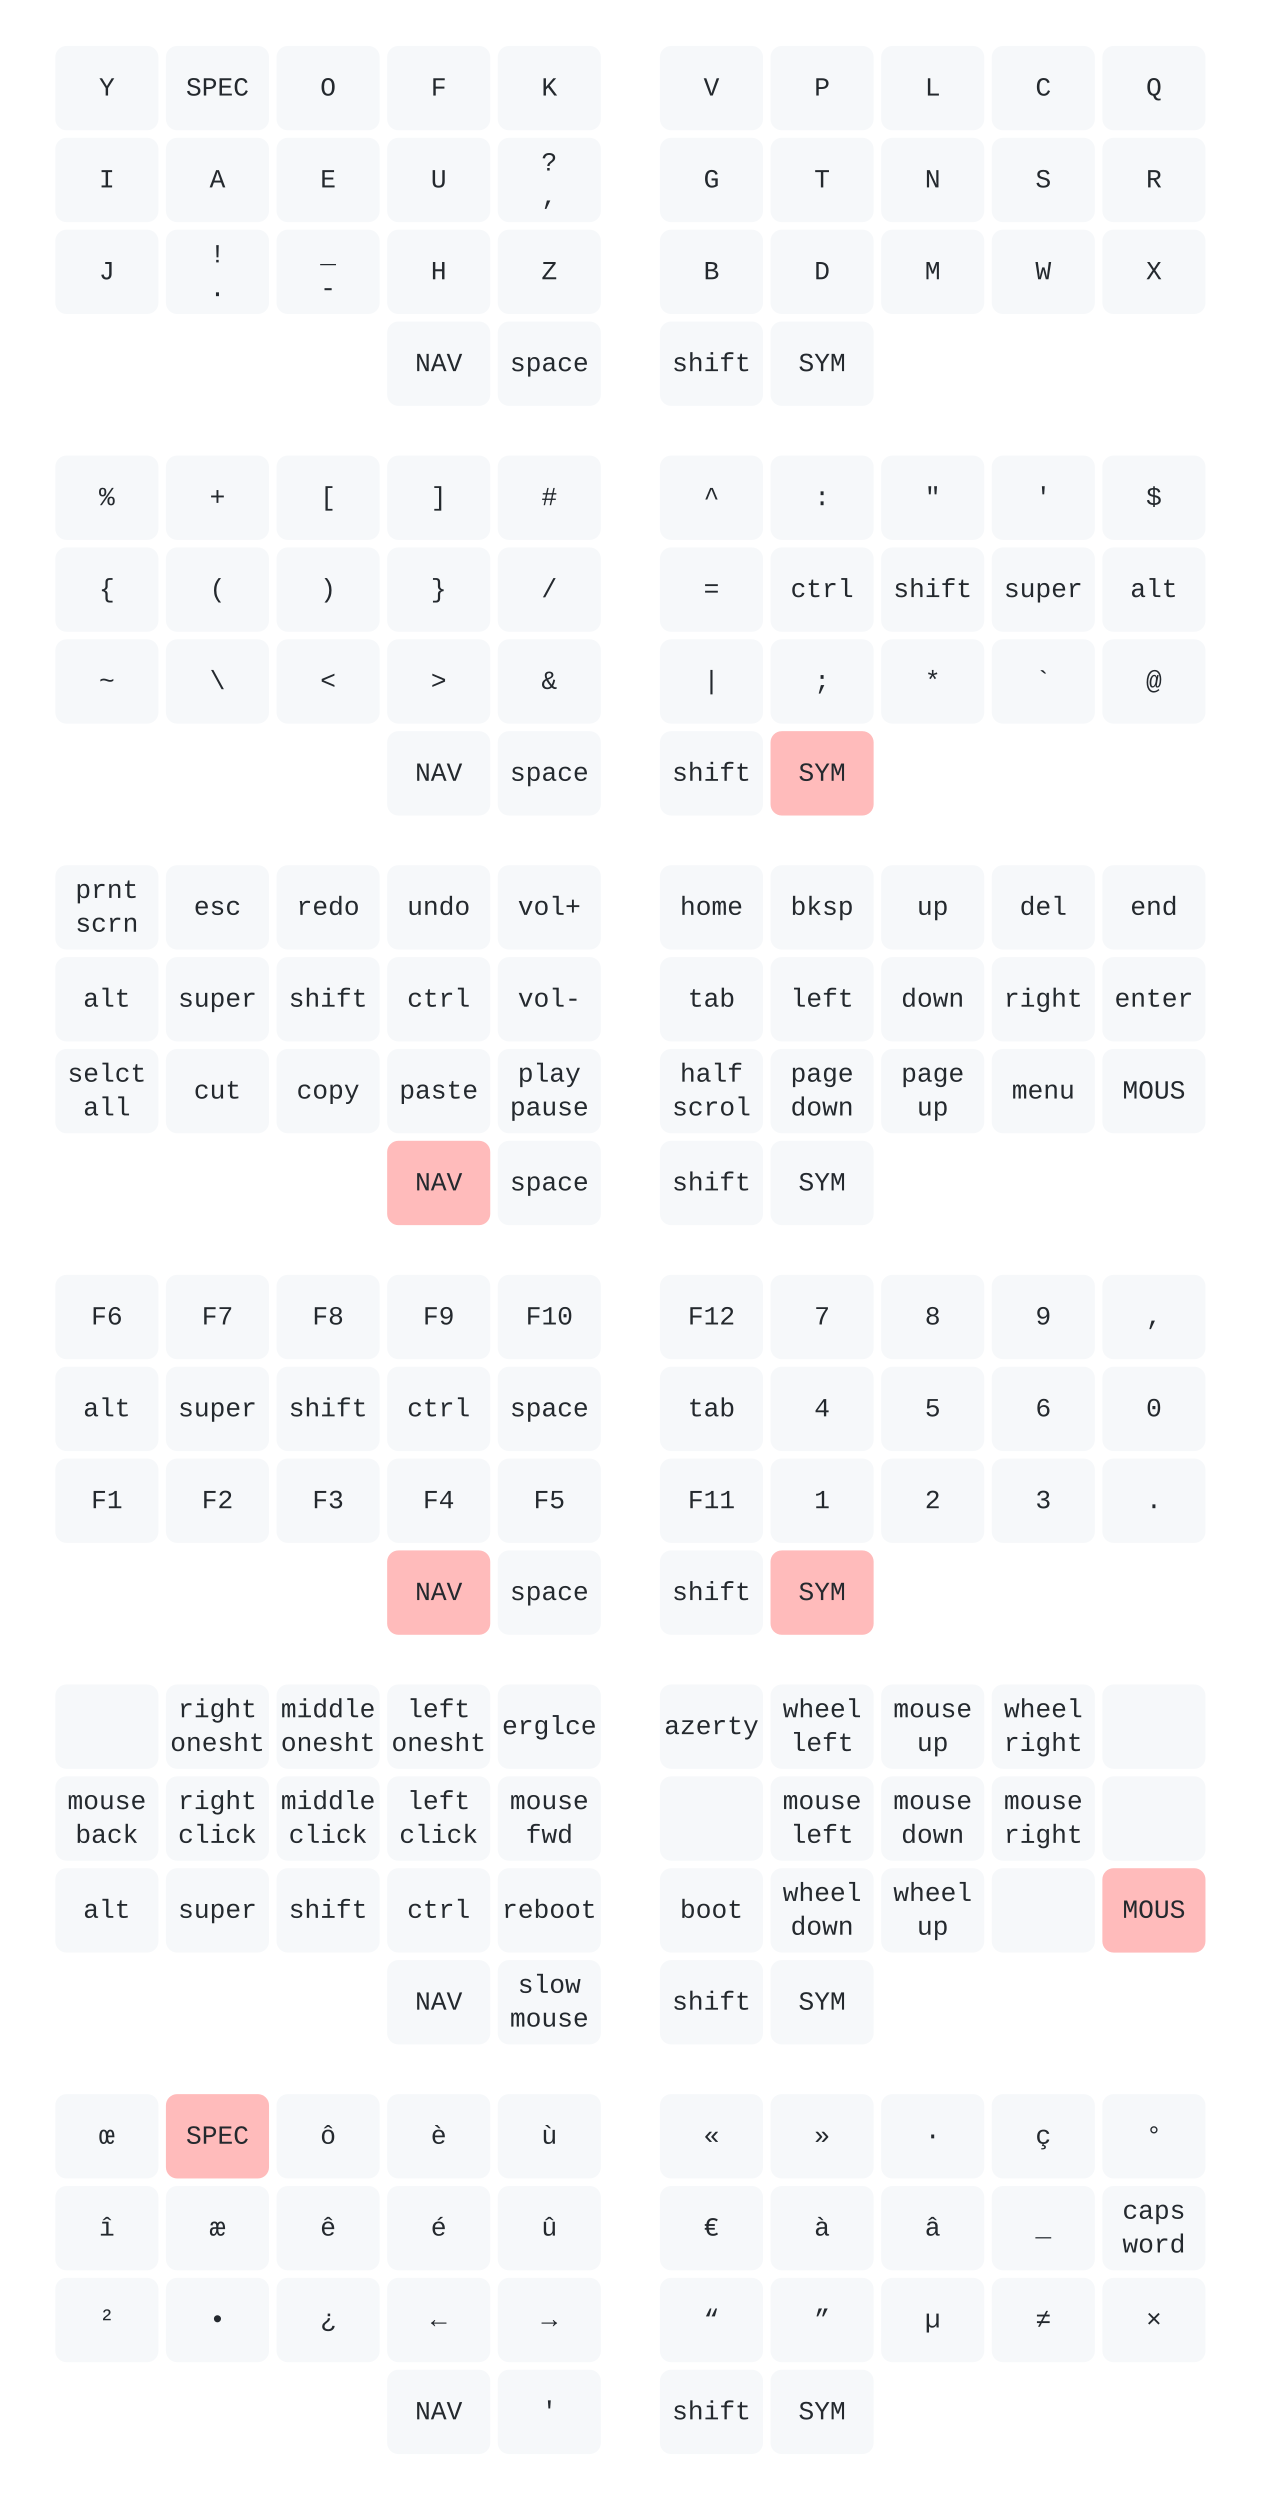
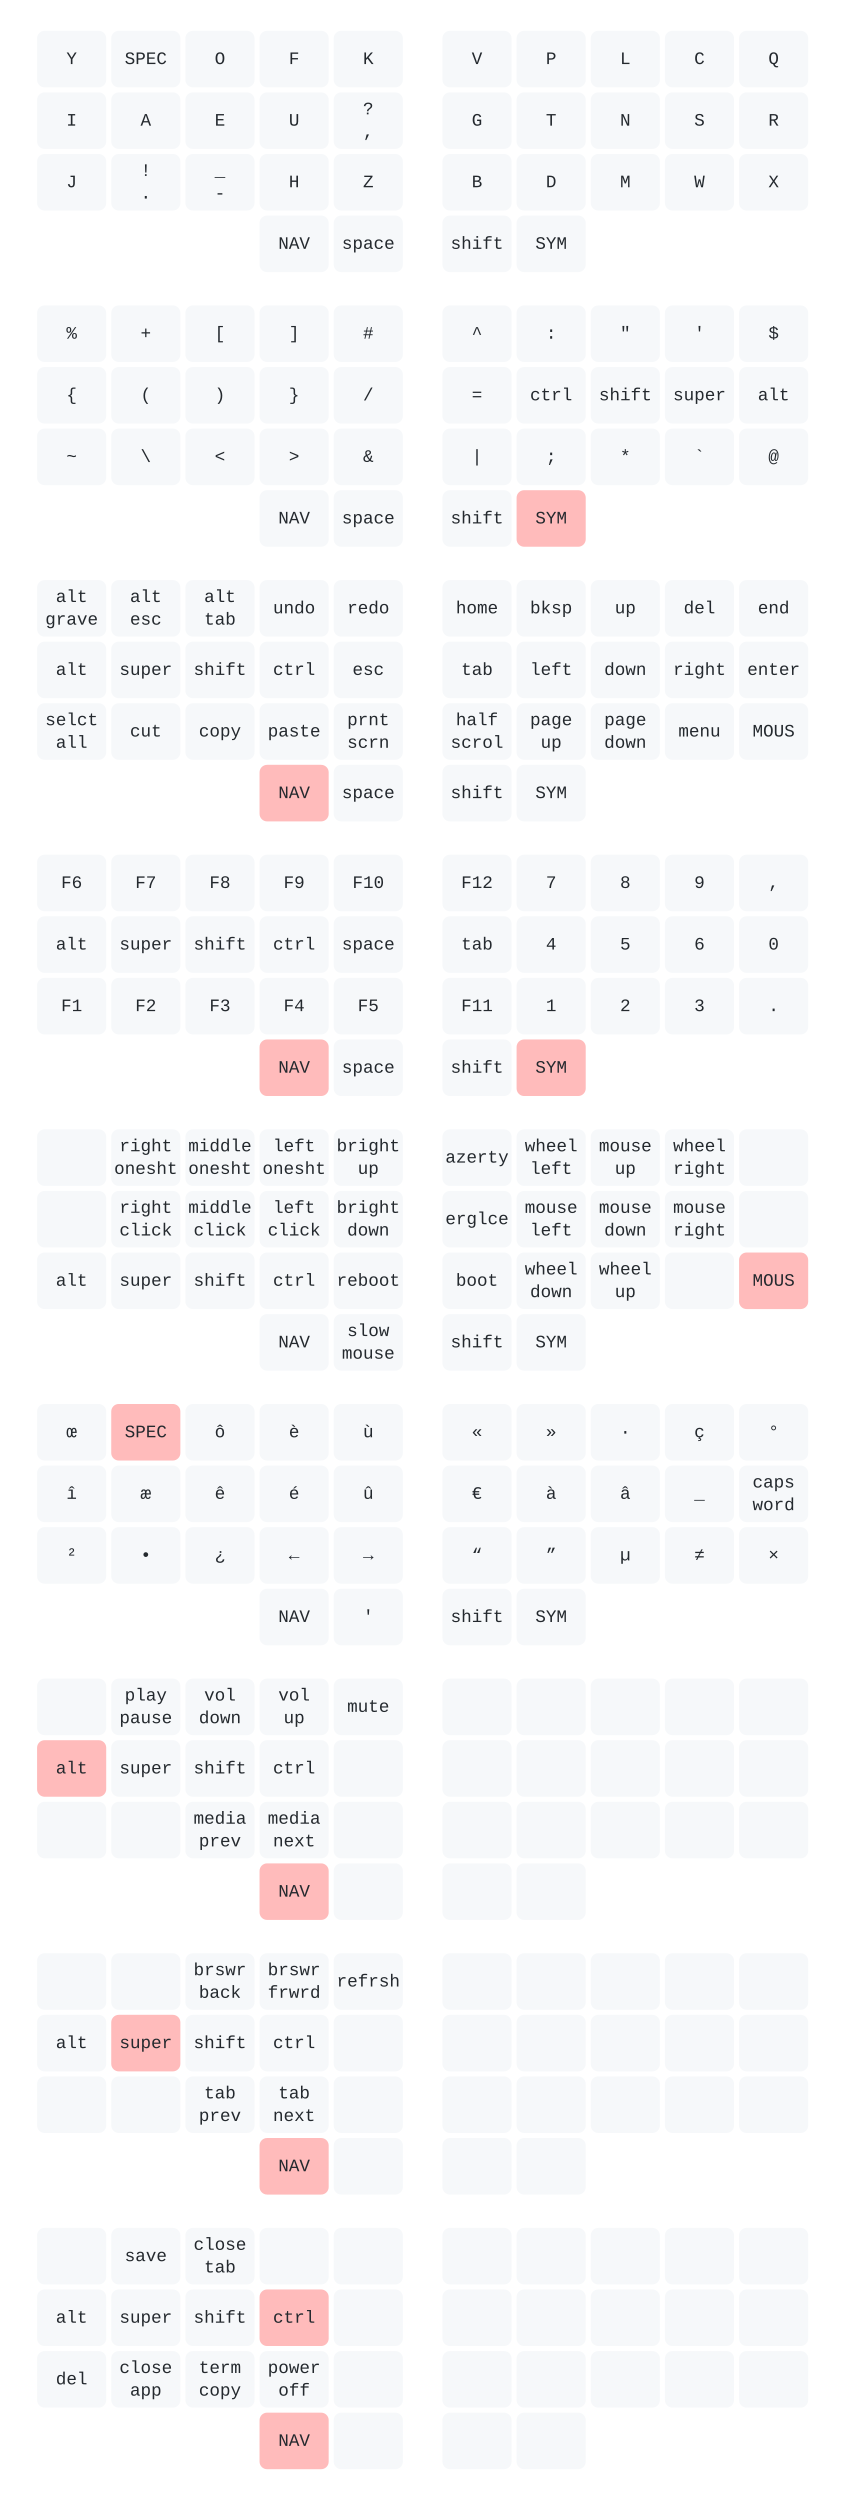
- <svg xmlns="http://www.w3.org/2000/svg" width="672.5" height="1333.5" viewBox="0 0 672.5 1333.5">
+ <svg xmlns="http://www.w3.org/2000/svg" width="672.5" height="1989.0" viewBox="0 0 672.5 1989.0">
  <style>
    svg {
        font-family: SFMono-Regular,Consolas,Liberation Mono,Menlo,monospace;
        font-size: 14px;
        font-kerning: normal;
        text-rendering: optimizeLegibility;
        fill: #24292e;
    }

    rect {
        fill: #f6f8fa;
    }

    .held {
        fill: #fbb;
    }
</style>
  <rect rx="6" ry="6" x="29.5" y="24.5" width="55" height="45" class="" />
  <text text-anchor="middle" dominant-baseline="middle" x="57.0" y="47.0">Y</text>
  <rect rx="6" ry="6" x="88.5" y="24.5" width="55" height="45" class="" />
  <text text-anchor="middle" dominant-baseline="middle" x="116.0" y="47.0">SPEC</text>
  <rect rx="6" ry="6" x="147.5" y="24.5" width="55" height="45" class="" />
  <text text-anchor="middle" dominant-baseline="middle" x="175.0" y="47.0">O</text>
  <rect rx="6" ry="6" x="206.5" y="24.5" width="55" height="45" class="" />
  <text text-anchor="middle" dominant-baseline="middle" x="234.0" y="47.0">F</text>
  <rect rx="6" ry="6" x="265.5" y="24.5" width="55" height="45" class="" />
  <text text-anchor="middle" dominant-baseline="middle" x="293.0" y="47.0">K</text>
  <rect rx="6" ry="6" x="29.5" y="73.5" width="55" height="45" class="" />
  <text text-anchor="middle" dominant-baseline="middle" x="57.0" y="96.0">I</text>
  <rect rx="6" ry="6" x="88.5" y="73.5" width="55" height="45" class="" />
  <text text-anchor="middle" dominant-baseline="middle" x="116.0" y="96.0">A</text>
  <rect rx="6" ry="6" x="147.5" y="73.5" width="55" height="45" class="" />
  <text text-anchor="middle" dominant-baseline="middle" x="175.0" y="96.0">E</text>
  <rect rx="6" ry="6" x="206.5" y="73.5" width="55" height="45" class="" />
  <text text-anchor="middle" dominant-baseline="middle" x="234.0" y="96.0">U</text>
  <rect rx="6" ry="6" x="265.5" y="73.5" width="55" height="45" class="" />
  <text text-anchor="middle" dominant-baseline="middle" x="293.0" y="87.0">?</text>
  <text text-anchor="middle" dominant-baseline="middle" x="293.0" y="105.0">,</text>
  <rect rx="6" ry="6" x="29.5" y="122.5" width="55" height="45" class="" />
  <text text-anchor="middle" dominant-baseline="middle" x="57.0" y="145.0">J</text>
  <rect rx="6" ry="6" x="88.5" y="122.5" width="55" height="45" class="" />
  <text text-anchor="middle" dominant-baseline="middle" x="116.0" y="136.0">!</text>
  <text text-anchor="middle" dominant-baseline="middle" x="116.0" y="154.0">.</text>
  <rect rx="6" ry="6" x="147.5" y="122.5" width="55" height="45" class="" />
  <text text-anchor="middle" dominant-baseline="middle" x="175.0" y="136.0">_</text>
  <text text-anchor="middle" dominant-baseline="middle" x="175.0" y="154.0">-</text>
  <rect rx="6" ry="6" x="206.5" y="122.5" width="55" height="45" class="" />
  <text text-anchor="middle" dominant-baseline="middle" x="234.0" y="145.0">H</text>
  <rect rx="6" ry="6" x="265.5" y="122.5" width="55" height="45" class="" />
  <text text-anchor="middle" dominant-baseline="middle" x="293.0" y="145.0">Z</text>
  <rect rx="6" ry="6" x="352.0" y="24.5" width="55" height="45" class="" />
  <text text-anchor="middle" dominant-baseline="middle" x="379.5" y="47.0">V</text>
  <rect rx="6" ry="6" x="411.0" y="24.5" width="55" height="45" class="" />
  <text text-anchor="middle" dominant-baseline="middle" x="438.5" y="47.0">P</text>
  <rect rx="6" ry="6" x="470.0" y="24.5" width="55" height="45" class="" />
  <text text-anchor="middle" dominant-baseline="middle" x="497.5" y="47.0">L</text>
  <rect rx="6" ry="6" x="529.0" y="24.5" width="55" height="45" class="" />
  <text text-anchor="middle" dominant-baseline="middle" x="556.5" y="47.0">C</text>
  <rect rx="6" ry="6" x="588.0" y="24.5" width="55" height="45" class="" />
  <text text-anchor="middle" dominant-baseline="middle" x="615.5" y="47.0">Q</text>
  <rect rx="6" ry="6" x="352.0" y="73.5" width="55" height="45" class="" />
  <text text-anchor="middle" dominant-baseline="middle" x="379.5" y="96.0">G</text>
  <rect rx="6" ry="6" x="411.0" y="73.5" width="55" height="45" class="" />
  <text text-anchor="middle" dominant-baseline="middle" x="438.5" y="96.0">T</text>
  <rect rx="6" ry="6" x="470.0" y="73.5" width="55" height="45" class="" />
  <text text-anchor="middle" dominant-baseline="middle" x="497.5" y="96.0">N</text>
  <rect rx="6" ry="6" x="529.0" y="73.5" width="55" height="45" class="" />
  <text text-anchor="middle" dominant-baseline="middle" x="556.5" y="96.0">S</text>
  <rect rx="6" ry="6" x="588.0" y="73.5" width="55" height="45" class="" />
  <text text-anchor="middle" dominant-baseline="middle" x="615.5" y="96.0">R</text>
  <rect rx="6" ry="6" x="352.0" y="122.5" width="55" height="45" class="" />
  <text text-anchor="middle" dominant-baseline="middle" x="379.5" y="145.0">B</text>
  <rect rx="6" ry="6" x="411.0" y="122.5" width="55" height="45" class="" />
  <text text-anchor="middle" dominant-baseline="middle" x="438.5" y="145.0">D</text>
  <rect rx="6" ry="6" x="470.0" y="122.5" width="55" height="45" class="" />
  <text text-anchor="middle" dominant-baseline="middle" x="497.5" y="145.0">M</text>
  <rect rx="6" ry="6" x="529.0" y="122.5" width="55" height="45" class="" />
  <text text-anchor="middle" dominant-baseline="middle" x="556.5" y="145.0">W</text>
  <rect rx="6" ry="6" x="588.0" y="122.5" width="55" height="45" class="" />
  <text text-anchor="middle" dominant-baseline="middle" x="615.5" y="145.0">X</text>
  <rect rx="6" ry="6" x="206.5" y="171.5" width="55" height="45" class="" />
  <text text-anchor="middle" dominant-baseline="middle" x="234.0" y="194.0">NAV</text>
  <rect rx="6" ry="6" x="265.5" y="171.5" width="55" height="45" class="" />
  <text text-anchor="middle" dominant-baseline="middle" x="293.0" y="194.0">space</text>
  <rect rx="6" ry="6" x="352.0" y="171.5" width="55" height="45" class="" />
  <text text-anchor="middle" dominant-baseline="middle" x="379.5" y="194.0">shift</text>
  <rect rx="6" ry="6" x="411.0" y="171.5" width="55" height="45" class="" />
  <text text-anchor="middle" dominant-baseline="middle" x="438.5" y="194.0">SYM</text>
  <rect rx="6" ry="6" x="29.5" y="243.0" width="55" height="45" class="" />
  <text text-anchor="middle" dominant-baseline="middle" x="57.0" y="265.5">%</text>
  <rect rx="6" ry="6" x="88.5" y="243.0" width="55" height="45" class="" />
  <text text-anchor="middle" dominant-baseline="middle" x="116.0" y="265.5">+</text>
  <rect rx="6" ry="6" x="147.5" y="243.0" width="55" height="45" class="" />
  <text text-anchor="middle" dominant-baseline="middle" x="175.0" y="265.5">[</text>
  <rect rx="6" ry="6" x="206.5" y="243.0" width="55" height="45" class="" />
  <text text-anchor="middle" dominant-baseline="middle" x="234.0" y="265.5">]</text>
  <rect rx="6" ry="6" x="265.5" y="243.0" width="55" height="45" class="" />
  <text text-anchor="middle" dominant-baseline="middle" x="293.0" y="265.5">#</text>
  <rect rx="6" ry="6" x="29.5" y="292.0" width="55" height="45" class="" />
  <text text-anchor="middle" dominant-baseline="middle" x="57.0" y="314.5">{</text>
  <rect rx="6" ry="6" x="88.5" y="292.0" width="55" height="45" class="" />
  <text text-anchor="middle" dominant-baseline="middle" x="116.0" y="314.5">(</text>
  <rect rx="6" ry="6" x="147.5" y="292.0" width="55" height="45" class="" />
  <text text-anchor="middle" dominant-baseline="middle" x="175.0" y="314.5">)</text>
  <rect rx="6" ry="6" x="206.5" y="292.0" width="55" height="45" class="" />
  <text text-anchor="middle" dominant-baseline="middle" x="234.0" y="314.5">}</text>
  <rect rx="6" ry="6" x="265.5" y="292.0" width="55" height="45" class="" />
  <text text-anchor="middle" dominant-baseline="middle" x="293.0" y="314.5">/</text>
  <rect rx="6" ry="6" x="29.5" y="341.0" width="55" height="45" class="" />
  <text text-anchor="middle" dominant-baseline="middle" x="57.0" y="363.5">~</text>
  <rect rx="6" ry="6" x="88.5" y="341.0" width="55" height="45" class="" />
  <text text-anchor="middle" dominant-baseline="middle" x="116.0" y="363.5">\</text>
  <rect rx="6" ry="6" x="147.5" y="341.0" width="55" height="45" class="" />
  <text text-anchor="middle" dominant-baseline="middle" x="175.0" y="363.5">&lt;</text>
  <rect rx="6" ry="6" x="206.5" y="341.0" width="55" height="45" class="" />
  <text text-anchor="middle" dominant-baseline="middle" x="234.0" y="363.5">&gt;</text>
  <rect rx="6" ry="6" x="265.5" y="341.0" width="55" height="45" class="" />
  <text text-anchor="middle" dominant-baseline="middle" x="293.0" y="363.5">&amp;</text>
  <rect rx="6" ry="6" x="352.0" y="243.0" width="55" height="45" class="" />
  <text text-anchor="middle" dominant-baseline="middle" x="379.5" y="265.5">^</text>
  <rect rx="6" ry="6" x="411.0" y="243.0" width="55" height="45" class="" />
  <text text-anchor="middle" dominant-baseline="middle" x="438.5" y="265.5">:</text>
  <rect rx="6" ry="6" x="470.0" y="243.0" width="55" height="45" class="" />
  <text text-anchor="middle" dominant-baseline="middle" x="497.5" y="265.5">"</text>
  <rect rx="6" ry="6" x="529.0" y="243.0" width="55" height="45" class="" />
  <text text-anchor="middle" dominant-baseline="middle" x="556.5" y="265.5">'</text>
  <rect rx="6" ry="6" x="588.0" y="243.0" width="55" height="45" class="" />
  <text text-anchor="middle" dominant-baseline="middle" x="615.5" y="265.5">$</text>
  <rect rx="6" ry="6" x="352.0" y="292.0" width="55" height="45" class="" />
  <text text-anchor="middle" dominant-baseline="middle" x="379.5" y="314.5">=</text>
  <rect rx="6" ry="6" x="411.0" y="292.0" width="55" height="45" class="" />
  <text text-anchor="middle" dominant-baseline="middle" x="438.5" y="314.5">ctrl</text>
  <rect rx="6" ry="6" x="470.0" y="292.0" width="55" height="45" class="" />
  <text text-anchor="middle" dominant-baseline="middle" x="497.5" y="314.5">shift</text>
  <rect rx="6" ry="6" x="529.0" y="292.0" width="55" height="45" class="" />
  <text text-anchor="middle" dominant-baseline="middle" x="556.5" y="314.5">super</text>
  <rect rx="6" ry="6" x="588.0" y="292.0" width="55" height="45" class="" />
  <text text-anchor="middle" dominant-baseline="middle" x="615.5" y="314.5">alt</text>
  <rect rx="6" ry="6" x="352.0" y="341.0" width="55" height="45" class="" />
  <text text-anchor="middle" dominant-baseline="middle" x="379.5" y="363.5">|</text>
  <rect rx="6" ry="6" x="411.0" y="341.0" width="55" height="45" class="" />
  <text text-anchor="middle" dominant-baseline="middle" x="438.5" y="363.5">;</text>
  <rect rx="6" ry="6" x="470.0" y="341.0" width="55" height="45" class="" />
  <text text-anchor="middle" dominant-baseline="middle" x="497.5" y="363.5">*</text>
  <rect rx="6" ry="6" x="529.0" y="341.0" width="55" height="45" class="" />
  <text text-anchor="middle" dominant-baseline="middle" x="556.5" y="363.5">`</text>
  <rect rx="6" ry="6" x="588.0" y="341.0" width="55" height="45" class="" />
  <text text-anchor="middle" dominant-baseline="middle" x="615.5" y="363.5">@</text>
  <rect rx="6" ry="6" x="206.5" y="390.0" width="55" height="45" class="" />
  <text text-anchor="middle" dominant-baseline="middle" x="234.0" y="412.5">NAV</text>
  <rect rx="6" ry="6" x="265.5" y="390.0" width="55" height="45" class="" />
  <text text-anchor="middle" dominant-baseline="middle" x="293.0" y="412.5">space</text>
  <rect rx="6" ry="6" x="352.0" y="390.0" width="55" height="45" class="" />
  <text text-anchor="middle" dominant-baseline="middle" x="379.5" y="412.5">shift</text>
  <rect rx="6" ry="6" x="411.0" y="390.0" width="55" height="45" class="held" />
  <text text-anchor="middle" dominant-baseline="middle" x="438.5" y="412.5">SYM</text>
  <rect rx="6" ry="6" x="29.5" y="461.5" width="55" height="45" class="" />
-   <text text-anchor="middle" dominant-baseline="middle" x="57.0" y="475.0">prnt</text>
-   <text text-anchor="middle" dominant-baseline="middle" x="57.0" y="493.0">scrn</text>
+   <text text-anchor="middle" dominant-baseline="middle" x="57.0" y="475.0">alt</text>
+   <text text-anchor="middle" dominant-baseline="middle" x="57.0" y="493.0">grave</text>
  <rect rx="6" ry="6" x="88.5" y="461.5" width="55" height="45" class="" />
-   <text text-anchor="middle" dominant-baseline="middle" x="116.0" y="484.0">esc</text>
+   <text text-anchor="middle" dominant-baseline="middle" x="116.0" y="475.0">alt</text>
+   <text text-anchor="middle" dominant-baseline="middle" x="116.0" y="493.0">esc</text>
  <rect rx="6" ry="6" x="147.5" y="461.5" width="55" height="45" class="" />
-   <text text-anchor="middle" dominant-baseline="middle" x="175.0" y="484.0">redo</text>
+   <text text-anchor="middle" dominant-baseline="middle" x="175.0" y="475.0">alt</text>
+   <text text-anchor="middle" dominant-baseline="middle" x="175.0" y="493.0">tab</text>
  <rect rx="6" ry="6" x="206.5" y="461.5" width="55" height="45" class="" />
  <text text-anchor="middle" dominant-baseline="middle" x="234.0" y="484.0">undo</text>
  <rect rx="6" ry="6" x="265.5" y="461.5" width="55" height="45" class="" />
-   <text text-anchor="middle" dominant-baseline="middle" x="293.0" y="484.0">vol+</text>
+   <text text-anchor="middle" dominant-baseline="middle" x="293.0" y="484.0">redo</text>
  <rect rx="6" ry="6" x="29.5" y="510.5" width="55" height="45" class="" />
  <text text-anchor="middle" dominant-baseline="middle" x="57.0" y="533.0">alt</text>
  <rect rx="6" ry="6" x="88.5" y="510.5" width="55" height="45" class="" />
  <text text-anchor="middle" dominant-baseline="middle" x="116.0" y="533.0">super</text>
  <rect rx="6" ry="6" x="147.5" y="510.5" width="55" height="45" class="" />
  <text text-anchor="middle" dominant-baseline="middle" x="175.0" y="533.0">shift</text>
  <rect rx="6" ry="6" x="206.5" y="510.5" width="55" height="45" class="" />
  <text text-anchor="middle" dominant-baseline="middle" x="234.0" y="533.0">ctrl</text>
  <rect rx="6" ry="6" x="265.5" y="510.5" width="55" height="45" class="" />
-   <text text-anchor="middle" dominant-baseline="middle" x="293.0" y="533.0">vol-</text>
+   <text text-anchor="middle" dominant-baseline="middle" x="293.0" y="533.0">esc</text>
  <rect rx="6" ry="6" x="29.5" y="559.5" width="55" height="45" class="" />
  <text text-anchor="middle" dominant-baseline="middle" x="57.0" y="573.0">selct</text>
  <text text-anchor="middle" dominant-baseline="middle" x="57.0" y="591.0">all</text>
  <rect rx="6" ry="6" x="88.5" y="559.5" width="55" height="45" class="" />
  <text text-anchor="middle" dominant-baseline="middle" x="116.0" y="582.0">cut</text>
  <rect rx="6" ry="6" x="147.5" y="559.5" width="55" height="45" class="" />
  <text text-anchor="middle" dominant-baseline="middle" x="175.0" y="582.0">copy</text>
  <rect rx="6" ry="6" x="206.5" y="559.5" width="55" height="45" class="" />
  <text text-anchor="middle" dominant-baseline="middle" x="234.0" y="582.0">paste</text>
  <rect rx="6" ry="6" x="265.5" y="559.5" width="55" height="45" class="" />
-   <text text-anchor="middle" dominant-baseline="middle" x="293.0" y="573.0">play</text>
-   <text text-anchor="middle" dominant-baseline="middle" x="293.0" y="591.0">pause</text>
+   <text text-anchor="middle" dominant-baseline="middle" x="293.0" y="573.0">prnt</text>
+   <text text-anchor="middle" dominant-baseline="middle" x="293.0" y="591.0">scrn</text>
  <rect rx="6" ry="6" x="352.0" y="461.5" width="55" height="45" class="" />
  <text text-anchor="middle" dominant-baseline="middle" x="379.5" y="484.0">home</text>
  <rect rx="6" ry="6" x="411.0" y="461.5" width="55" height="45" class="" />
  <text text-anchor="middle" dominant-baseline="middle" x="438.5" y="484.0">bksp</text>
  <rect rx="6" ry="6" x="470.0" y="461.5" width="55" height="45" class="" />
  <text text-anchor="middle" dominant-baseline="middle" x="497.5" y="484.0">up</text>
  <rect rx="6" ry="6" x="529.0" y="461.5" width="55" height="45" class="" />
  <text text-anchor="middle" dominant-baseline="middle" x="556.5" y="484.0">del</text>
  <rect rx="6" ry="6" x="588.0" y="461.5" width="55" height="45" class="" />
  <text text-anchor="middle" dominant-baseline="middle" x="615.5" y="484.0">end</text>
  <rect rx="6" ry="6" x="352.0" y="510.5" width="55" height="45" class="" />
  <text text-anchor="middle" dominant-baseline="middle" x="379.5" y="533.0">tab</text>
  <rect rx="6" ry="6" x="411.0" y="510.5" width="55" height="45" class="" />
  <text text-anchor="middle" dominant-baseline="middle" x="438.5" y="533.0">left</text>
  <rect rx="6" ry="6" x="470.0" y="510.5" width="55" height="45" class="" />
  <text text-anchor="middle" dominant-baseline="middle" x="497.5" y="533.0">down</text>
  <rect rx="6" ry="6" x="529.0" y="510.5" width="55" height="45" class="" />
  <text text-anchor="middle" dominant-baseline="middle" x="556.5" y="533.0">right</text>
  <rect rx="6" ry="6" x="588.0" y="510.5" width="55" height="45" class="" />
  <text text-anchor="middle" dominant-baseline="middle" x="615.5" y="533.0">enter</text>
  <rect rx="6" ry="6" x="352.0" y="559.5" width="55" height="45" class="" />
  <text text-anchor="middle" dominant-baseline="middle" x="379.5" y="573.0">half</text>
  <text text-anchor="middle" dominant-baseline="middle" x="379.5" y="591.0">scrol</text>
  <rect rx="6" ry="6" x="411.0" y="559.5" width="55" height="45" class="" />
  <text text-anchor="middle" dominant-baseline="middle" x="438.5" y="573.0">page</text>
-   <text text-anchor="middle" dominant-baseline="middle" x="438.5" y="591.0">down</text>
+   <text text-anchor="middle" dominant-baseline="middle" x="438.5" y="591.0">up</text>
  <rect rx="6" ry="6" x="470.0" y="559.5" width="55" height="45" class="" />
  <text text-anchor="middle" dominant-baseline="middle" x="497.5" y="573.0">page</text>
-   <text text-anchor="middle" dominant-baseline="middle" x="497.5" y="591.0">up</text>
+   <text text-anchor="middle" dominant-baseline="middle" x="497.5" y="591.0">down</text>
  <rect rx="6" ry="6" x="529.0" y="559.5" width="55" height="45" class="" />
  <text text-anchor="middle" dominant-baseline="middle" x="556.5" y="582.0">menu</text>
  <rect rx="6" ry="6" x="588.0" y="559.5" width="55" height="45" class="" />
  <text text-anchor="middle" dominant-baseline="middle" x="615.5" y="582.0">MOUS</text>
  <rect rx="6" ry="6" x="206.5" y="608.5" width="55" height="45" class="held" />
  <text text-anchor="middle" dominant-baseline="middle" x="234.0" y="631.0">NAV</text>
  <rect rx="6" ry="6" x="265.5" y="608.5" width="55" height="45" class="" />
  <text text-anchor="middle" dominant-baseline="middle" x="293.0" y="631.0">space</text>
  <rect rx="6" ry="6" x="352.0" y="608.5" width="55" height="45" class="" />
  <text text-anchor="middle" dominant-baseline="middle" x="379.5" y="631.0">shift</text>
  <rect rx="6" ry="6" x="411.0" y="608.5" width="55" height="45" class="" />
  <text text-anchor="middle" dominant-baseline="middle" x="438.5" y="631.0">SYM</text>
  <rect rx="6" ry="6" x="29.5" y="680.0" width="55" height="45" class="" />
  <text text-anchor="middle" dominant-baseline="middle" x="57.0" y="702.5">F6</text>
  <rect rx="6" ry="6" x="88.5" y="680.0" width="55" height="45" class="" />
  <text text-anchor="middle" dominant-baseline="middle" x="116.0" y="702.5">F7</text>
  <rect rx="6" ry="6" x="147.5" y="680.0" width="55" height="45" class="" />
  <text text-anchor="middle" dominant-baseline="middle" x="175.0" y="702.5">F8</text>
  <rect rx="6" ry="6" x="206.5" y="680.0" width="55" height="45" class="" />
  <text text-anchor="middle" dominant-baseline="middle" x="234.0" y="702.5">F9</text>
  <rect rx="6" ry="6" x="265.5" y="680.0" width="55" height="45" class="" />
  <text text-anchor="middle" dominant-baseline="middle" x="293.0" y="702.5">F10</text>
  <rect rx="6" ry="6" x="29.5" y="729.0" width="55" height="45" class="" />
  <text text-anchor="middle" dominant-baseline="middle" x="57.0" y="751.5">alt</text>
  <rect rx="6" ry="6" x="88.5" y="729.0" width="55" height="45" class="" />
  <text text-anchor="middle" dominant-baseline="middle" x="116.0" y="751.5">super</text>
  <rect rx="6" ry="6" x="147.5" y="729.0" width="55" height="45" class="" />
  <text text-anchor="middle" dominant-baseline="middle" x="175.0" y="751.5">shift</text>
  <rect rx="6" ry="6" x="206.5" y="729.0" width="55" height="45" class="" />
  <text text-anchor="middle" dominant-baseline="middle" x="234.0" y="751.5">ctrl</text>
  <rect rx="6" ry="6" x="265.5" y="729.0" width="55" height="45" class="" />
  <text text-anchor="middle" dominant-baseline="middle" x="293.0" y="751.5">space</text>
  <rect rx="6" ry="6" x="29.5" y="778.0" width="55" height="45" class="" />
  <text text-anchor="middle" dominant-baseline="middle" x="57.0" y="800.5">F1</text>
  <rect rx="6" ry="6" x="88.5" y="778.0" width="55" height="45" class="" />
  <text text-anchor="middle" dominant-baseline="middle" x="116.0" y="800.5">F2</text>
  <rect rx="6" ry="6" x="147.5" y="778.0" width="55" height="45" class="" />
  <text text-anchor="middle" dominant-baseline="middle" x="175.0" y="800.5">F3</text>
  <rect rx="6" ry="6" x="206.5" y="778.0" width="55" height="45" class="" />
  <text text-anchor="middle" dominant-baseline="middle" x="234.0" y="800.5">F4</text>
  <rect rx="6" ry="6" x="265.5" y="778.0" width="55" height="45" class="" />
  <text text-anchor="middle" dominant-baseline="middle" x="293.0" y="800.5">F5</text>
  <rect rx="6" ry="6" x="352.0" y="680.0" width="55" height="45" class="" />
  <text text-anchor="middle" dominant-baseline="middle" x="379.5" y="702.5">F12</text>
  <rect rx="6" ry="6" x="411.0" y="680.0" width="55" height="45" class="" />
  <text text-anchor="middle" dominant-baseline="middle" x="438.5" y="702.5">7</text>
  <rect rx="6" ry="6" x="470.0" y="680.0" width="55" height="45" class="" />
  <text text-anchor="middle" dominant-baseline="middle" x="497.5" y="702.5">8</text>
  <rect rx="6" ry="6" x="529.0" y="680.0" width="55" height="45" class="" />
  <text text-anchor="middle" dominant-baseline="middle" x="556.5" y="702.5">9</text>
  <rect rx="6" ry="6" x="588.0" y="680.0" width="55" height="45" class="" />
  <text text-anchor="middle" dominant-baseline="middle" x="615.5" y="702.5">,</text>
  <rect rx="6" ry="6" x="352.0" y="729.0" width="55" height="45" class="" />
  <text text-anchor="middle" dominant-baseline="middle" x="379.5" y="751.5">tab</text>
  <rect rx="6" ry="6" x="411.0" y="729.0" width="55" height="45" class="" />
  <text text-anchor="middle" dominant-baseline="middle" x="438.5" y="751.5">4</text>
  <rect rx="6" ry="6" x="470.0" y="729.0" width="55" height="45" class="" />
  <text text-anchor="middle" dominant-baseline="middle" x="497.5" y="751.5">5</text>
  <rect rx="6" ry="6" x="529.0" y="729.0" width="55" height="45" class="" />
  <text text-anchor="middle" dominant-baseline="middle" x="556.5" y="751.5">6</text>
  <rect rx="6" ry="6" x="588.0" y="729.0" width="55" height="45" class="" />
  <text text-anchor="middle" dominant-baseline="middle" x="615.5" y="751.5">0</text>
  <rect rx="6" ry="6" x="352.0" y="778.0" width="55" height="45" class="" />
  <text text-anchor="middle" dominant-baseline="middle" x="379.5" y="800.5">F11</text>
  <rect rx="6" ry="6" x="411.0" y="778.0" width="55" height="45" class="" />
  <text text-anchor="middle" dominant-baseline="middle" x="438.5" y="800.5">1</text>
  <rect rx="6" ry="6" x="470.0" y="778.0" width="55" height="45" class="" />
  <text text-anchor="middle" dominant-baseline="middle" x="497.5" y="800.5">2</text>
  <rect rx="6" ry="6" x="529.0" y="778.0" width="55" height="45" class="" />
  <text text-anchor="middle" dominant-baseline="middle" x="556.5" y="800.5">3</text>
  <rect rx="6" ry="6" x="588.0" y="778.0" width="55" height="45" class="" />
  <text text-anchor="middle" dominant-baseline="middle" x="615.5" y="800.5">.</text>
  <rect rx="6" ry="6" x="206.5" y="827.0" width="55" height="45" class="held" />
  <text text-anchor="middle" dominant-baseline="middle" x="234.0" y="849.5">NAV</text>
  <rect rx="6" ry="6" x="265.5" y="827.0" width="55" height="45" class="" />
  <text text-anchor="middle" dominant-baseline="middle" x="293.0" y="849.5">space</text>
  <rect rx="6" ry="6" x="352.0" y="827.0" width="55" height="45" class="" />
  <text text-anchor="middle" dominant-baseline="middle" x="379.5" y="849.5">shift</text>
  <rect rx="6" ry="6" x="411.0" y="827.0" width="55" height="45" class="held" />
  <text text-anchor="middle" dominant-baseline="middle" x="438.5" y="849.5">SYM</text>
  <rect rx="6" ry="6" x="29.5" y="898.5" width="55" height="45" class="" />
  <rect rx="6" ry="6" x="88.5" y="898.5" width="55" height="45" class="" />
  <text text-anchor="middle" dominant-baseline="middle" x="116.0" y="912.0">right</text>
  <text text-anchor="middle" dominant-baseline="middle" x="116.0" y="930.0">onesht</text>
  <rect rx="6" ry="6" x="147.5" y="898.5" width="55" height="45" class="" />
  <text text-anchor="middle" dominant-baseline="middle" x="175.0" y="912.0">middle</text>
  <text text-anchor="middle" dominant-baseline="middle" x="175.0" y="930.0">onesht</text>
  <rect rx="6" ry="6" x="206.5" y="898.5" width="55" height="45" class="" />
  <text text-anchor="middle" dominant-baseline="middle" x="234.0" y="912.0">left</text>
  <text text-anchor="middle" dominant-baseline="middle" x="234.0" y="930.0">onesht</text>
  <rect rx="6" ry="6" x="265.5" y="898.5" width="55" height="45" class="" />
-   <text text-anchor="middle" dominant-baseline="middle" x="293.0" y="921.0">erglce</text>
+   <text text-anchor="middle" dominant-baseline="middle" x="293.0" y="912.0">bright</text>
+   <text text-anchor="middle" dominant-baseline="middle" x="293.0" y="930.0">up</text>
  <rect rx="6" ry="6" x="29.5" y="947.5" width="55" height="45" class="" />
-   <text text-anchor="middle" dominant-baseline="middle" x="57.0" y="961.0">mouse</text>
-   <text text-anchor="middle" dominant-baseline="middle" x="57.0" y="979.0">back</text>
  <rect rx="6" ry="6" x="88.5" y="947.5" width="55" height="45" class="" />
  <text text-anchor="middle" dominant-baseline="middle" x="116.0" y="961.0">right</text>
  <text text-anchor="middle" dominant-baseline="middle" x="116.0" y="979.0">click</text>
  <rect rx="6" ry="6" x="147.5" y="947.5" width="55" height="45" class="" />
  <text text-anchor="middle" dominant-baseline="middle" x="175.0" y="961.0">middle</text>
  <text text-anchor="middle" dominant-baseline="middle" x="175.0" y="979.0">click</text>
  <rect rx="6" ry="6" x="206.5" y="947.5" width="55" height="45" class="" />
  <text text-anchor="middle" dominant-baseline="middle" x="234.0" y="961.0">left</text>
  <text text-anchor="middle" dominant-baseline="middle" x="234.0" y="979.0">click</text>
  <rect rx="6" ry="6" x="265.5" y="947.5" width="55" height="45" class="" />
-   <text text-anchor="middle" dominant-baseline="middle" x="293.0" y="961.0">mouse</text>
-   <text text-anchor="middle" dominant-baseline="middle" x="293.0" y="979.0">fwd</text>
+   <text text-anchor="middle" dominant-baseline="middle" x="293.0" y="961.0">bright</text>
+   <text text-anchor="middle" dominant-baseline="middle" x="293.0" y="979.0">down</text>
  <rect rx="6" ry="6" x="29.5" y="996.5" width="55" height="45" class="" />
  <text text-anchor="middle" dominant-baseline="middle" x="57.0" y="1019.0">alt</text>
  <rect rx="6" ry="6" x="88.5" y="996.5" width="55" height="45" class="" />
  <text text-anchor="middle" dominant-baseline="middle" x="116.0" y="1019.0">super</text>
  <rect rx="6" ry="6" x="147.5" y="996.5" width="55" height="45" class="" />
  <text text-anchor="middle" dominant-baseline="middle" x="175.0" y="1019.0">shift</text>
  <rect rx="6" ry="6" x="206.5" y="996.5" width="55" height="45" class="" />
  <text text-anchor="middle" dominant-baseline="middle" x="234.0" y="1019.0">ctrl</text>
  <rect rx="6" ry="6" x="265.5" y="996.5" width="55" height="45" class="" />
  <text text-anchor="middle" dominant-baseline="middle" x="293.0" y="1019.0">reboot</text>
  <rect rx="6" ry="6" x="352.0" y="898.5" width="55" height="45" class="" />
  <text text-anchor="middle" dominant-baseline="middle" x="379.5" y="921.0">azerty</text>
  <rect rx="6" ry="6" x="411.0" y="898.5" width="55" height="45" class="" />
  <text text-anchor="middle" dominant-baseline="middle" x="438.5" y="912.0">wheel</text>
  <text text-anchor="middle" dominant-baseline="middle" x="438.5" y="930.0">left</text>
  <rect rx="6" ry="6" x="470.0" y="898.5" width="55" height="45" class="" />
  <text text-anchor="middle" dominant-baseline="middle" x="497.5" y="912.0">mouse</text>
  <text text-anchor="middle" dominant-baseline="middle" x="497.5" y="930.0">up</text>
  <rect rx="6" ry="6" x="529.0" y="898.5" width="55" height="45" class="" />
  <text text-anchor="middle" dominant-baseline="middle" x="556.5" y="912.0">wheel</text>
  <text text-anchor="middle" dominant-baseline="middle" x="556.5" y="930.0">right</text>
  <rect rx="6" ry="6" x="588.0" y="898.5" width="55" height="45" class="" />
  <rect rx="6" ry="6" x="352.0" y="947.5" width="55" height="45" class="" />
+   <text text-anchor="middle" dominant-baseline="middle" x="379.5" y="970.0">erglce</text>
  <rect rx="6" ry="6" x="411.0" y="947.5" width="55" height="45" class="" />
  <text text-anchor="middle" dominant-baseline="middle" x="438.5" y="961.0">mouse</text>
  <text text-anchor="middle" dominant-baseline="middle" x="438.5" y="979.0">left</text>
  <rect rx="6" ry="6" x="470.0" y="947.5" width="55" height="45" class="" />
  <text text-anchor="middle" dominant-baseline="middle" x="497.5" y="961.0">mouse</text>
  <text text-anchor="middle" dominant-baseline="middle" x="497.5" y="979.0">down</text>
  <rect rx="6" ry="6" x="529.0" y="947.5" width="55" height="45" class="" />
  <text text-anchor="middle" dominant-baseline="middle" x="556.5" y="961.0">mouse</text>
  <text text-anchor="middle" dominant-baseline="middle" x="556.5" y="979.0">right</text>
  <rect rx="6" ry="6" x="588.0" y="947.5" width="55" height="45" class="" />
  <rect rx="6" ry="6" x="352.0" y="996.5" width="55" height="45" class="" />
  <text text-anchor="middle" dominant-baseline="middle" x="379.5" y="1019.0">boot</text>
  <rect rx="6" ry="6" x="411.0" y="996.5" width="55" height="45" class="" />
  <text text-anchor="middle" dominant-baseline="middle" x="438.5" y="1010.0">wheel</text>
  <text text-anchor="middle" dominant-baseline="middle" x="438.5" y="1028.0">down</text>
  <rect rx="6" ry="6" x="470.0" y="996.5" width="55" height="45" class="" />
  <text text-anchor="middle" dominant-baseline="middle" x="497.5" y="1010.0">wheel</text>
  <text text-anchor="middle" dominant-baseline="middle" x="497.5" y="1028.0">up</text>
  <rect rx="6" ry="6" x="529.0" y="996.5" width="55" height="45" class="" />
  <rect rx="6" ry="6" x="588.0" y="996.5" width="55" height="45" class="held" />
  <text text-anchor="middle" dominant-baseline="middle" x="615.5" y="1019.0">MOUS</text>
  <rect rx="6" ry="6" x="206.5" y="1045.5" width="55" height="45" class="" />
  <text text-anchor="middle" dominant-baseline="middle" x="234.0" y="1068.0">NAV</text>
  <rect rx="6" ry="6" x="265.5" y="1045.5" width="55" height="45" class="" />
  <text text-anchor="middle" dominant-baseline="middle" x="293.0" y="1059.0">slow</text>
  <text text-anchor="middle" dominant-baseline="middle" x="293.0" y="1077.0">mouse</text>
  <rect rx="6" ry="6" x="352.0" y="1045.5" width="55" height="45" class="" />
  <text text-anchor="middle" dominant-baseline="middle" x="379.5" y="1068.0">shift</text>
  <rect rx="6" ry="6" x="411.0" y="1045.5" width="55" height="45" class="" />
  <text text-anchor="middle" dominant-baseline="middle" x="438.5" y="1068.0">SYM</text>
  <rect rx="6" ry="6" x="29.5" y="1117.0" width="55" height="45" class="" />
  <text text-anchor="middle" dominant-baseline="middle" x="57.0" y="1139.5">œ</text>
  <rect rx="6" ry="6" x="88.5" y="1117.0" width="55" height="45" class="held" />
  <text text-anchor="middle" dominant-baseline="middle" x="116.0" y="1139.5">SPEC</text>
  <rect rx="6" ry="6" x="147.5" y="1117.0" width="55" height="45" class="" />
  <text text-anchor="middle" dominant-baseline="middle" x="175.0" y="1139.5">ô</text>
  <rect rx="6" ry="6" x="206.5" y="1117.0" width="55" height="45" class="" />
  <text text-anchor="middle" dominant-baseline="middle" x="234.0" y="1139.5">è</text>
  <rect rx="6" ry="6" x="265.5" y="1117.0" width="55" height="45" class="" />
  <text text-anchor="middle" dominant-baseline="middle" x="293.0" y="1139.5">ù</text>
  <rect rx="6" ry="6" x="29.5" y="1166.0" width="55" height="45" class="" />
  <text text-anchor="middle" dominant-baseline="middle" x="57.0" y="1188.5">î</text>
  <rect rx="6" ry="6" x="88.5" y="1166.0" width="55" height="45" class="" />
  <text text-anchor="middle" dominant-baseline="middle" x="116.0" y="1188.5">æ</text>
  <rect rx="6" ry="6" x="147.5" y="1166.0" width="55" height="45" class="" />
  <text text-anchor="middle" dominant-baseline="middle" x="175.0" y="1188.5">ê</text>
  <rect rx="6" ry="6" x="206.5" y="1166.0" width="55" height="45" class="" />
  <text text-anchor="middle" dominant-baseline="middle" x="234.0" y="1188.5">é</text>
  <rect rx="6" ry="6" x="265.5" y="1166.0" width="55" height="45" class="" />
  <text text-anchor="middle" dominant-baseline="middle" x="293.0" y="1188.5">û</text>
  <rect rx="6" ry="6" x="29.5" y="1215.0" width="55" height="45" class="" />
  <text text-anchor="middle" dominant-baseline="middle" x="57.0" y="1237.5">²</text>
  <rect rx="6" ry="6" x="88.5" y="1215.0" width="55" height="45" class="" />
  <text text-anchor="middle" dominant-baseline="middle" x="116.0" y="1237.5">•</text>
  <rect rx="6" ry="6" x="147.5" y="1215.0" width="55" height="45" class="" />
  <text text-anchor="middle" dominant-baseline="middle" x="175.0" y="1237.5">¿</text>
  <rect rx="6" ry="6" x="206.5" y="1215.0" width="55" height="45" class="" />
  <text text-anchor="middle" dominant-baseline="middle" x="234.0" y="1237.5">←</text>
  <rect rx="6" ry="6" x="265.5" y="1215.0" width="55" height="45" class="" />
  <text text-anchor="middle" dominant-baseline="middle" x="293.0" y="1237.5">→</text>
  <rect rx="6" ry="6" x="352.0" y="1117.0" width="55" height="45" class="" />
  <text text-anchor="middle" dominant-baseline="middle" x="379.5" y="1139.5">«</text>
  <rect rx="6" ry="6" x="411.0" y="1117.0" width="55" height="45" class="" />
  <text text-anchor="middle" dominant-baseline="middle" x="438.5" y="1139.5">»</text>
  <rect rx="6" ry="6" x="470.0" y="1117.0" width="55" height="45" class="" />
  <text text-anchor="middle" dominant-baseline="middle" x="497.5" y="1139.5">·</text>
  <rect rx="6" ry="6" x="529.0" y="1117.0" width="55" height="45" class="" />
  <text text-anchor="middle" dominant-baseline="middle" x="556.5" y="1139.5">ç</text>
  <rect rx="6" ry="6" x="588.0" y="1117.0" width="55" height="45" class="" />
  <text text-anchor="middle" dominant-baseline="middle" x="615.5" y="1139.5">°</text>
  <rect rx="6" ry="6" x="352.0" y="1166.0" width="55" height="45" class="" />
  <text text-anchor="middle" dominant-baseline="middle" x="379.5" y="1188.5">€</text>
  <rect rx="6" ry="6" x="411.0" y="1166.0" width="55" height="45" class="" />
  <text text-anchor="middle" dominant-baseline="middle" x="438.5" y="1188.5">à</text>
  <rect rx="6" ry="6" x="470.0" y="1166.0" width="55" height="45" class="" />
  <text text-anchor="middle" dominant-baseline="middle" x="497.5" y="1188.5">â</text>
  <rect rx="6" ry="6" x="529.0" y="1166.0" width="55" height="45" class="" />
  <text text-anchor="middle" dominant-baseline="middle" x="556.5" y="1188.5">_</text>
  <rect rx="6" ry="6" x="588.0" y="1166.0" width="55" height="45" class="" />
  <text text-anchor="middle" dominant-baseline="middle" x="615.5" y="1179.5">caps</text>
  <text text-anchor="middle" dominant-baseline="middle" x="615.5" y="1197.5">word</text>
  <rect rx="6" ry="6" x="352.0" y="1215.0" width="55" height="45" class="" />
  <text text-anchor="middle" dominant-baseline="middle" x="379.5" y="1237.5">“</text>
  <rect rx="6" ry="6" x="411.0" y="1215.0" width="55" height="45" class="" />
  <text text-anchor="middle" dominant-baseline="middle" x="438.5" y="1237.5">”</text>
  <rect rx="6" ry="6" x="470.0" y="1215.0" width="55" height="45" class="" />
  <text text-anchor="middle" dominant-baseline="middle" x="497.5" y="1237.5">µ</text>
  <rect rx="6" ry="6" x="529.0" y="1215.0" width="55" height="45" class="" />
  <text text-anchor="middle" dominant-baseline="middle" x="556.5" y="1237.5">≠</text>
  <rect rx="6" ry="6" x="588.0" y="1215.0" width="55" height="45" class="" />
  <text text-anchor="middle" dominant-baseline="middle" x="615.5" y="1237.5">×</text>
  <rect rx="6" ry="6" x="206.5" y="1264.0" width="55" height="45" class="" />
  <text text-anchor="middle" dominant-baseline="middle" x="234.0" y="1286.5">NAV</text>
  <rect rx="6" ry="6" x="265.5" y="1264.0" width="55" height="45" class="" />
  <text text-anchor="middle" dominant-baseline="middle" x="293.0" y="1286.5">'</text>
  <rect rx="6" ry="6" x="352.0" y="1264.0" width="55" height="45" class="" />
  <text text-anchor="middle" dominant-baseline="middle" x="379.5" y="1286.5">shift</text>
  <rect rx="6" ry="6" x="411.0" y="1264.0" width="55" height="45" class="" />
  <text text-anchor="middle" dominant-baseline="middle" x="438.5" y="1286.5">SYM</text>
+   <rect rx="6" ry="6" x="29.5" y="1335.5" width="55" height="45" class="" />
+   <rect rx="6" ry="6" x="88.5" y="1335.5" width="55" height="45" class="" />
+   <text text-anchor="middle" dominant-baseline="middle" x="116.0" y="1349.0">play</text>
+   <text text-anchor="middle" dominant-baseline="middle" x="116.0" y="1367.0">pause</text>
+   <rect rx="6" ry="6" x="147.5" y="1335.5" width="55" height="45" class="" />
+   <text text-anchor="middle" dominant-baseline="middle" x="175.0" y="1349.0">vol</text>
+   <text text-anchor="middle" dominant-baseline="middle" x="175.0" y="1367.0">down</text>
+   <rect rx="6" ry="6" x="206.5" y="1335.5" width="55" height="45" class="" />
+   <text text-anchor="middle" dominant-baseline="middle" x="234.0" y="1349.0">vol</text>
+   <text text-anchor="middle" dominant-baseline="middle" x="234.0" y="1367.0">up</text>
+   <rect rx="6" ry="6" x="265.5" y="1335.5" width="55" height="45" class="" />
+   <text text-anchor="middle" dominant-baseline="middle" x="293.0" y="1358.0">mute</text>
+   <rect rx="6" ry="6" x="29.5" y="1384.5" width="55" height="45" class="held" />
+   <text text-anchor="middle" dominant-baseline="middle" x="57.0" y="1407.0">alt</text>
+   <rect rx="6" ry="6" x="88.5" y="1384.5" width="55" height="45" class="" />
+   <text text-anchor="middle" dominant-baseline="middle" x="116.0" y="1407.0">super</text>
+   <rect rx="6" ry="6" x="147.5" y="1384.5" width="55" height="45" class="" />
+   <text text-anchor="middle" dominant-baseline="middle" x="175.0" y="1407.0">shift</text>
+   <rect rx="6" ry="6" x="206.5" y="1384.5" width="55" height="45" class="" />
+   <text text-anchor="middle" dominant-baseline="middle" x="234.0" y="1407.0">ctrl</text>
+   <rect rx="6" ry="6" x="265.5" y="1384.5" width="55" height="45" class="" />
+   <rect rx="6" ry="6" x="29.5" y="1433.5" width="55" height="45" class="" />
+   <rect rx="6" ry="6" x="88.5" y="1433.5" width="55" height="45" class="" />
+   <rect rx="6" ry="6" x="147.5" y="1433.5" width="55" height="45" class="" />
+   <text text-anchor="middle" dominant-baseline="middle" x="175.0" y="1447.0">media</text>
+   <text text-anchor="middle" dominant-baseline="middle" x="175.0" y="1465.0">prev</text>
+   <rect rx="6" ry="6" x="206.5" y="1433.5" width="55" height="45" class="" />
+   <text text-anchor="middle" dominant-baseline="middle" x="234.0" y="1447.0">media</text>
+   <text text-anchor="middle" dominant-baseline="middle" x="234.0" y="1465.0">next</text>
+   <rect rx="6" ry="6" x="265.5" y="1433.5" width="55" height="45" class="" />
+   <rect rx="6" ry="6" x="352.0" y="1335.5" width="55" height="45" class="" />
+   <rect rx="6" ry="6" x="411.0" y="1335.5" width="55" height="45" class="" />
+   <rect rx="6" ry="6" x="470.0" y="1335.5" width="55" height="45" class="" />
+   <rect rx="6" ry="6" x="529.0" y="1335.5" width="55" height="45" class="" />
+   <rect rx="6" ry="6" x="588.0" y="1335.5" width="55" height="45" class="" />
+   <rect rx="6" ry="6" x="352.0" y="1384.5" width="55" height="45" class="" />
+   <rect rx="6" ry="6" x="411.0" y="1384.5" width="55" height="45" class="" />
+   <rect rx="6" ry="6" x="470.0" y="1384.5" width="55" height="45" class="" />
+   <rect rx="6" ry="6" x="529.0" y="1384.5" width="55" height="45" class="" />
+   <rect rx="6" ry="6" x="588.0" y="1384.5" width="55" height="45" class="" />
+   <rect rx="6" ry="6" x="352.0" y="1433.5" width="55" height="45" class="" />
+   <rect rx="6" ry="6" x="411.0" y="1433.5" width="55" height="45" class="" />
+   <rect rx="6" ry="6" x="470.0" y="1433.5" width="55" height="45" class="" />
+   <rect rx="6" ry="6" x="529.0" y="1433.5" width="55" height="45" class="" />
+   <rect rx="6" ry="6" x="588.0" y="1433.5" width="55" height="45" class="" />
+   <rect rx="6" ry="6" x="206.5" y="1482.5" width="55" height="45" class="held" />
+   <text text-anchor="middle" dominant-baseline="middle" x="234.0" y="1505.0">NAV</text>
+   <rect rx="6" ry="6" x="265.5" y="1482.5" width="55" height="45" class="" />
+   <rect rx="6" ry="6" x="352.0" y="1482.5" width="55" height="45" class="" />
+   <rect rx="6" ry="6" x="411.0" y="1482.5" width="55" height="45" class="" />
+   <rect rx="6" ry="6" x="29.5" y="1554.0" width="55" height="45" class="" />
+   <rect rx="6" ry="6" x="88.5" y="1554.0" width="55" height="45" class="" />
+   <rect rx="6" ry="6" x="147.5" y="1554.0" width="55" height="45" class="" />
+   <text text-anchor="middle" dominant-baseline="middle" x="175.0" y="1567.5">brswr</text>
+   <text text-anchor="middle" dominant-baseline="middle" x="175.0" y="1585.5">back</text>
+   <rect rx="6" ry="6" x="206.5" y="1554.0" width="55" height="45" class="" />
+   <text text-anchor="middle" dominant-baseline="middle" x="234.0" y="1567.5">brswr</text>
+   <text text-anchor="middle" dominant-baseline="middle" x="234.0" y="1585.5">frwrd</text>
+   <rect rx="6" ry="6" x="265.5" y="1554.0" width="55" height="45" class="" />
+   <text text-anchor="middle" dominant-baseline="middle" x="293.0" y="1576.5">refrsh</text>
+   <rect rx="6" ry="6" x="29.5" y="1603.0" width="55" height="45" class="" />
+   <text text-anchor="middle" dominant-baseline="middle" x="57.0" y="1625.5">alt</text>
+   <rect rx="6" ry="6" x="88.5" y="1603.0" width="55" height="45" class="held" />
+   <text text-anchor="middle" dominant-baseline="middle" x="116.0" y="1625.5">super</text>
+   <rect rx="6" ry="6" x="147.5" y="1603.0" width="55" height="45" class="" />
+   <text text-anchor="middle" dominant-baseline="middle" x="175.0" y="1625.5">shift</text>
+   <rect rx="6" ry="6" x="206.5" y="1603.0" width="55" height="45" class="" />
+   <text text-anchor="middle" dominant-baseline="middle" x="234.0" y="1625.5">ctrl</text>
+   <rect rx="6" ry="6" x="265.5" y="1603.0" width="55" height="45" class="" />
+   <rect rx="6" ry="6" x="29.5" y="1652.0" width="55" height="45" class="" />
+   <rect rx="6" ry="6" x="88.5" y="1652.0" width="55" height="45" class="" />
+   <rect rx="6" ry="6" x="147.5" y="1652.0" width="55" height="45" class="" />
+   <text text-anchor="middle" dominant-baseline="middle" x="175.0" y="1665.5">tab</text>
+   <text text-anchor="middle" dominant-baseline="middle" x="175.0" y="1683.5">prev</text>
+   <rect rx="6" ry="6" x="206.5" y="1652.0" width="55" height="45" class="" />
+   <text text-anchor="middle" dominant-baseline="middle" x="234.0" y="1665.5">tab</text>
+   <text text-anchor="middle" dominant-baseline="middle" x="234.0" y="1683.5">next</text>
+   <rect rx="6" ry="6" x="265.5" y="1652.0" width="55" height="45" class="" />
+   <rect rx="6" ry="6" x="352.0" y="1554.0" width="55" height="45" class="" />
+   <rect rx="6" ry="6" x="411.0" y="1554.0" width="55" height="45" class="" />
+   <rect rx="6" ry="6" x="470.0" y="1554.0" width="55" height="45" class="" />
+   <rect rx="6" ry="6" x="529.0" y="1554.0" width="55" height="45" class="" />
+   <rect rx="6" ry="6" x="588.0" y="1554.0" width="55" height="45" class="" />
+   <rect rx="6" ry="6" x="352.0" y="1603.0" width="55" height="45" class="" />
+   <rect rx="6" ry="6" x="411.0" y="1603.0" width="55" height="45" class="" />
+   <rect rx="6" ry="6" x="470.0" y="1603.0" width="55" height="45" class="" />
+   <rect rx="6" ry="6" x="529.0" y="1603.0" width="55" height="45" class="" />
+   <rect rx="6" ry="6" x="588.0" y="1603.0" width="55" height="45" class="" />
+   <rect rx="6" ry="6" x="352.0" y="1652.0" width="55" height="45" class="" />
+   <rect rx="6" ry="6" x="411.0" y="1652.0" width="55" height="45" class="" />
+   <rect rx="6" ry="6" x="470.0" y="1652.0" width="55" height="45" class="" />
+   <rect rx="6" ry="6" x="529.0" y="1652.0" width="55" height="45" class="" />
+   <rect rx="6" ry="6" x="588.0" y="1652.0" width="55" height="45" class="" />
+   <rect rx="6" ry="6" x="206.5" y="1701.0" width="55" height="45" class="held" />
+   <text text-anchor="middle" dominant-baseline="middle" x="234.0" y="1723.5">NAV</text>
+   <rect rx="6" ry="6" x="265.5" y="1701.0" width="55" height="45" class="" />
+   <rect rx="6" ry="6" x="352.0" y="1701.0" width="55" height="45" class="" />
+   <rect rx="6" ry="6" x="411.0" y="1701.0" width="55" height="45" class="" />
+   <rect rx="6" ry="6" x="29.5" y="1772.5" width="55" height="45" class="" />
+   <rect rx="6" ry="6" x="88.5" y="1772.5" width="55" height="45" class="" />
+   <text text-anchor="middle" dominant-baseline="middle" x="116.0" y="1795.0">save</text>
+   <rect rx="6" ry="6" x="147.5" y="1772.5" width="55" height="45" class="" />
+   <text text-anchor="middle" dominant-baseline="middle" x="175.0" y="1786.0">close</text>
+   <text text-anchor="middle" dominant-baseline="middle" x="175.0" y="1804.0">tab</text>
+   <rect rx="6" ry="6" x="206.5" y="1772.5" width="55" height="45" class="" />
+   <rect rx="6" ry="6" x="265.5" y="1772.5" width="55" height="45" class="" />
+   <rect rx="6" ry="6" x="29.5" y="1821.5" width="55" height="45" class="" />
+   <text text-anchor="middle" dominant-baseline="middle" x="57.0" y="1844.0">alt</text>
+   <rect rx="6" ry="6" x="88.5" y="1821.5" width="55" height="45" class="" />
+   <text text-anchor="middle" dominant-baseline="middle" x="116.0" y="1844.0">super</text>
+   <rect rx="6" ry="6" x="147.5" y="1821.5" width="55" height="45" class="" />
+   <text text-anchor="middle" dominant-baseline="middle" x="175.0" y="1844.0">shift</text>
+   <rect rx="6" ry="6" x="206.5" y="1821.5" width="55" height="45" class="held" />
+   <text text-anchor="middle" dominant-baseline="middle" x="234.0" y="1844.0">ctrl</text>
+   <rect rx="6" ry="6" x="265.5" y="1821.5" width="55" height="45" class="" />
+   <rect rx="6" ry="6" x="29.5" y="1870.5" width="55" height="45" class="" />
+   <text text-anchor="middle" dominant-baseline="middle" x="57.0" y="1893.0">del</text>
+   <rect rx="6" ry="6" x="88.5" y="1870.5" width="55" height="45" class="" />
+   <text text-anchor="middle" dominant-baseline="middle" x="116.0" y="1884.0">close</text>
+   <text text-anchor="middle" dominant-baseline="middle" x="116.0" y="1902.0">app</text>
+   <rect rx="6" ry="6" x="147.5" y="1870.5" width="55" height="45" class="" />
+   <text text-anchor="middle" dominant-baseline="middle" x="175.0" y="1884.0">term</text>
+   <text text-anchor="middle" dominant-baseline="middle" x="175.0" y="1902.0">copy</text>
+   <rect rx="6" ry="6" x="206.5" y="1870.5" width="55" height="45" class="" />
+   <text text-anchor="middle" dominant-baseline="middle" x="234.0" y="1884.0">power</text>
+   <text text-anchor="middle" dominant-baseline="middle" x="234.0" y="1902.0">off</text>
+   <rect rx="6" ry="6" x="265.5" y="1870.5" width="55" height="45" class="" />
+   <rect rx="6" ry="6" x="352.0" y="1772.5" width="55" height="45" class="" />
+   <rect rx="6" ry="6" x="411.0" y="1772.5" width="55" height="45" class="" />
+   <rect rx="6" ry="6" x="470.0" y="1772.5" width="55" height="45" class="" />
+   <rect rx="6" ry="6" x="529.0" y="1772.5" width="55" height="45" class="" />
+   <rect rx="6" ry="6" x="588.0" y="1772.5" width="55" height="45" class="" />
+   <rect rx="6" ry="6" x="352.0" y="1821.5" width="55" height="45" class="" />
+   <rect rx="6" ry="6" x="411.0" y="1821.5" width="55" height="45" class="" />
+   <rect rx="6" ry="6" x="470.0" y="1821.5" width="55" height="45" class="" />
+   <rect rx="6" ry="6" x="529.0" y="1821.5" width="55" height="45" class="" />
+   <rect rx="6" ry="6" x="588.0" y="1821.5" width="55" height="45" class="" />
+   <rect rx="6" ry="6" x="352.0" y="1870.5" width="55" height="45" class="" />
+   <rect rx="6" ry="6" x="411.0" y="1870.5" width="55" height="45" class="" />
+   <rect rx="6" ry="6" x="470.0" y="1870.5" width="55" height="45" class="" />
+   <rect rx="6" ry="6" x="529.0" y="1870.5" width="55" height="45" class="" />
+   <rect rx="6" ry="6" x="588.0" y="1870.5" width="55" height="45" class="" />
+   <rect rx="6" ry="6" x="206.5" y="1919.5" width="55" height="45" class="held" />
+   <text text-anchor="middle" dominant-baseline="middle" x="234.0" y="1942.0">NAV</text>
+   <rect rx="6" ry="6" x="265.5" y="1919.5" width="55" height="45" class="" />
+   <rect rx="6" ry="6" x="352.0" y="1919.5" width="55" height="45" class="" />
+   <rect rx="6" ry="6" x="411.0" y="1919.5" width="55" height="45" class="" />
</svg>
